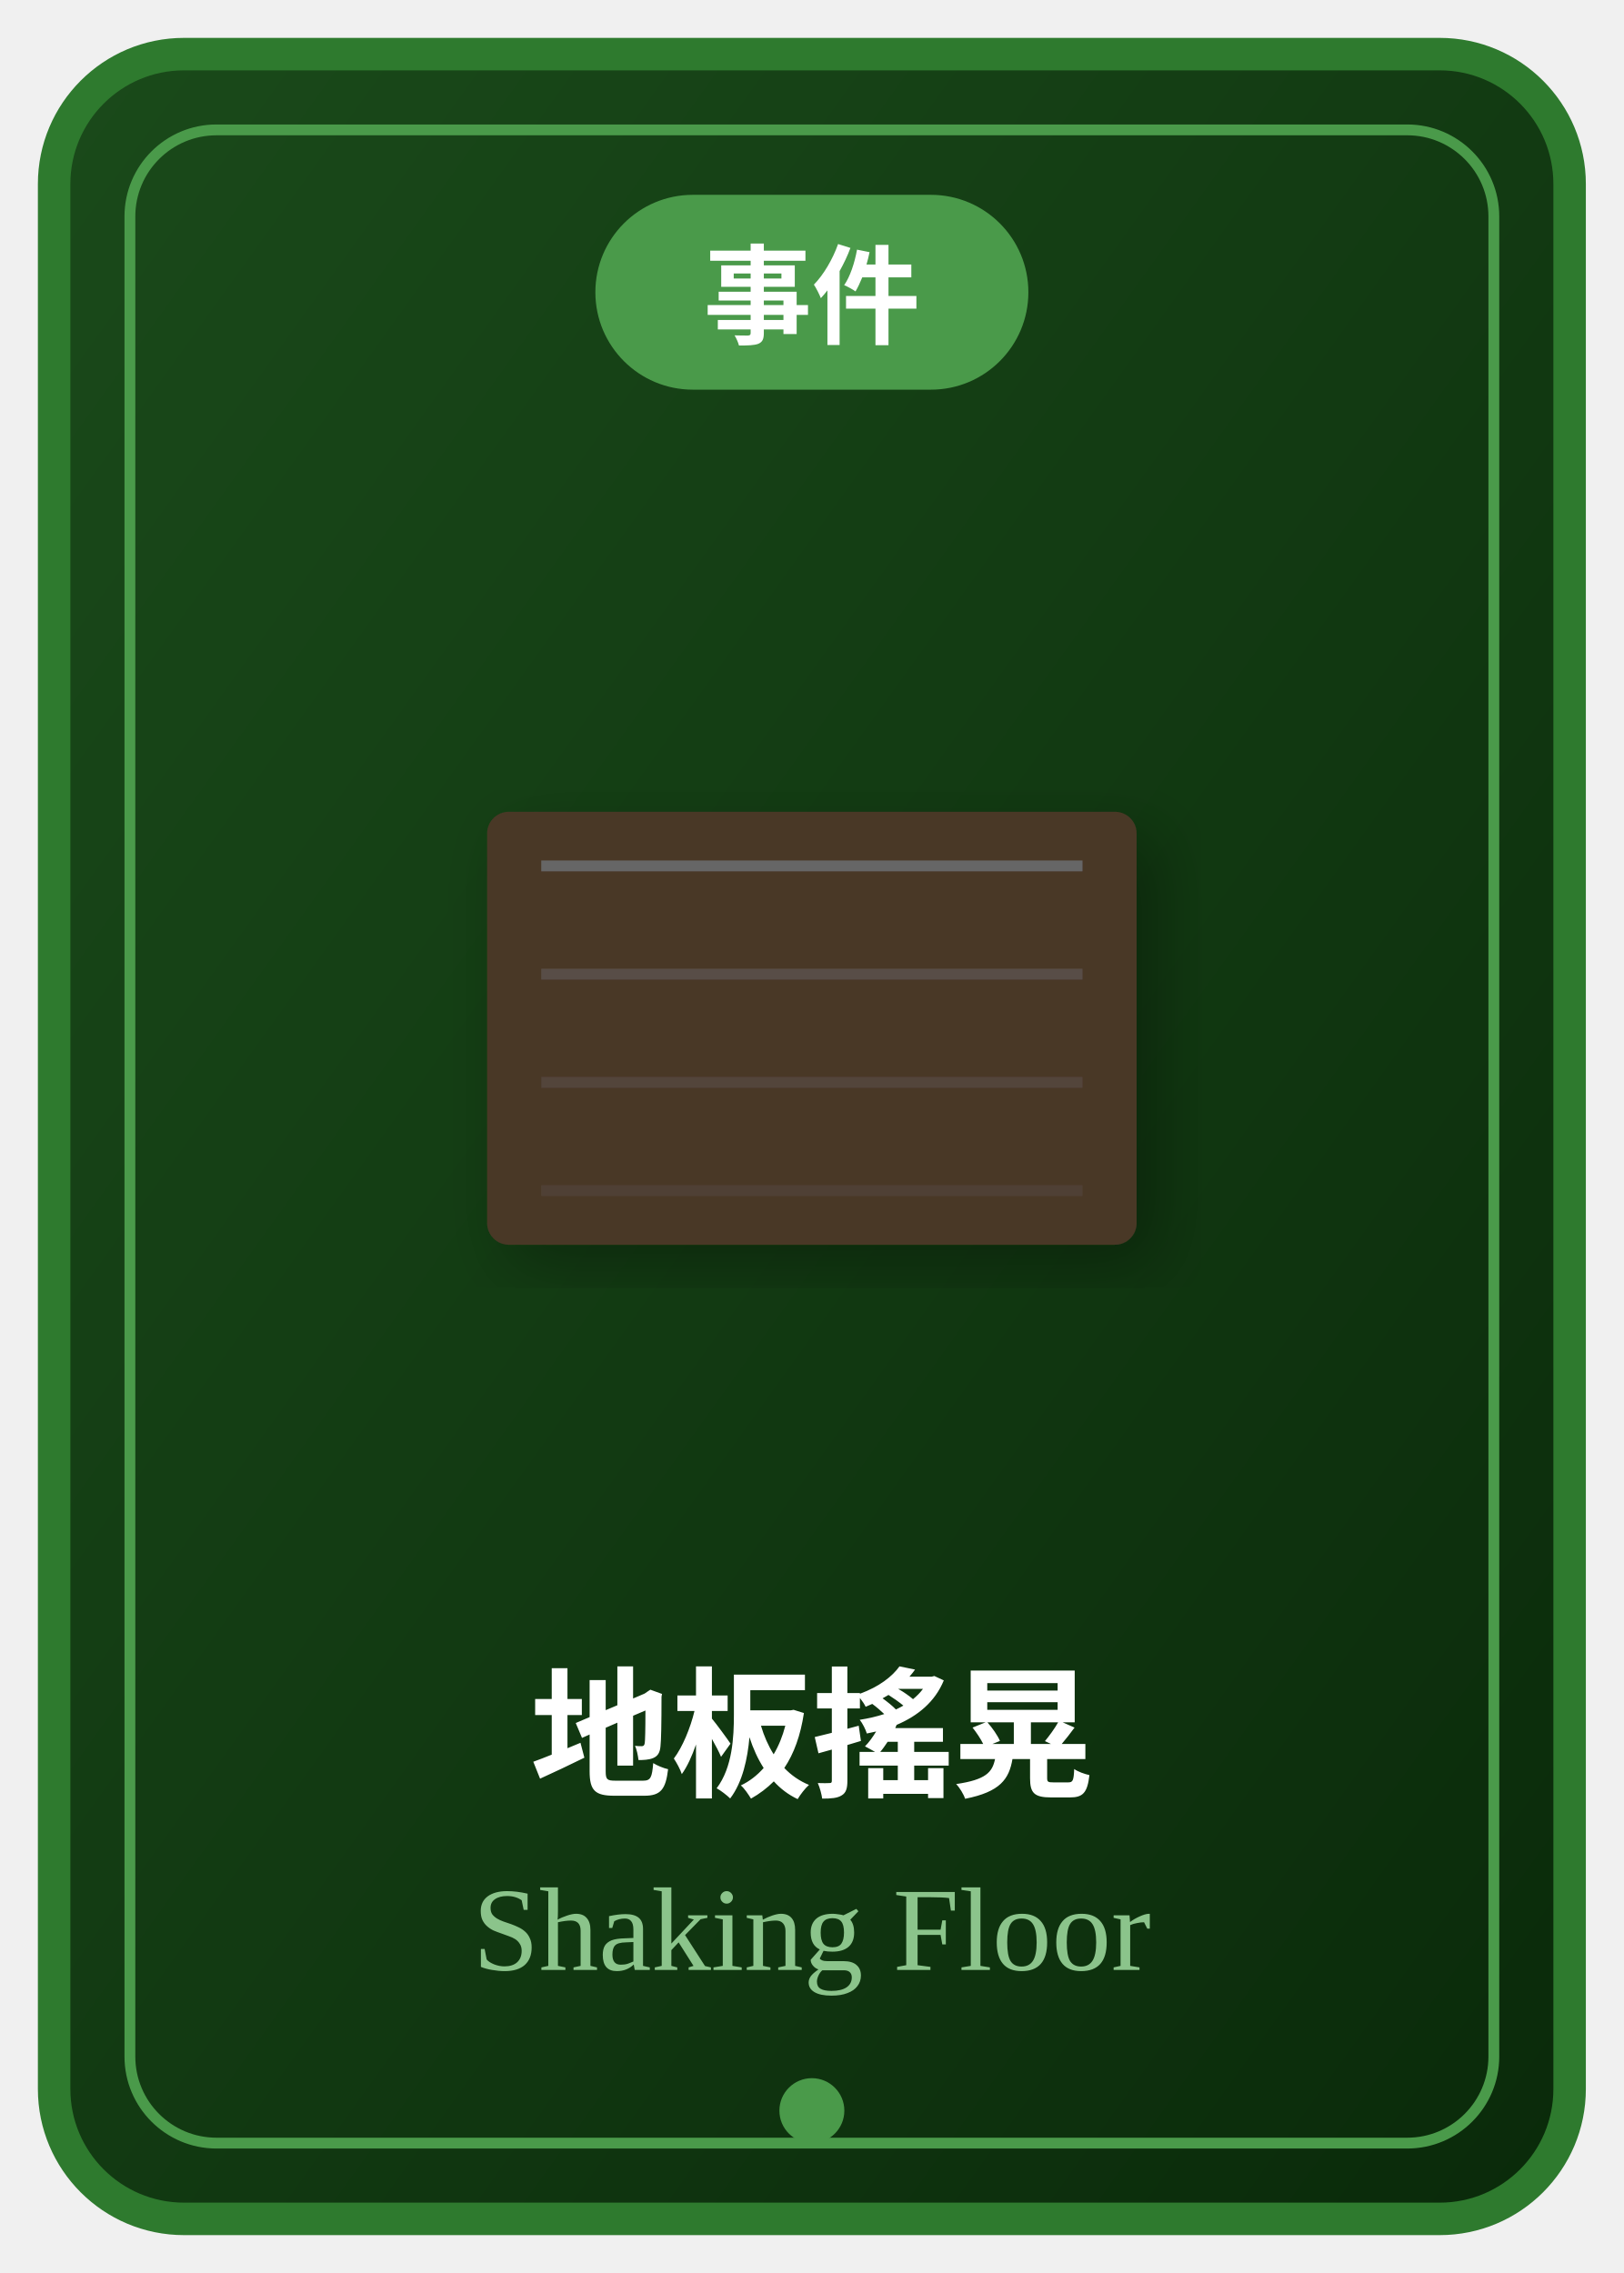
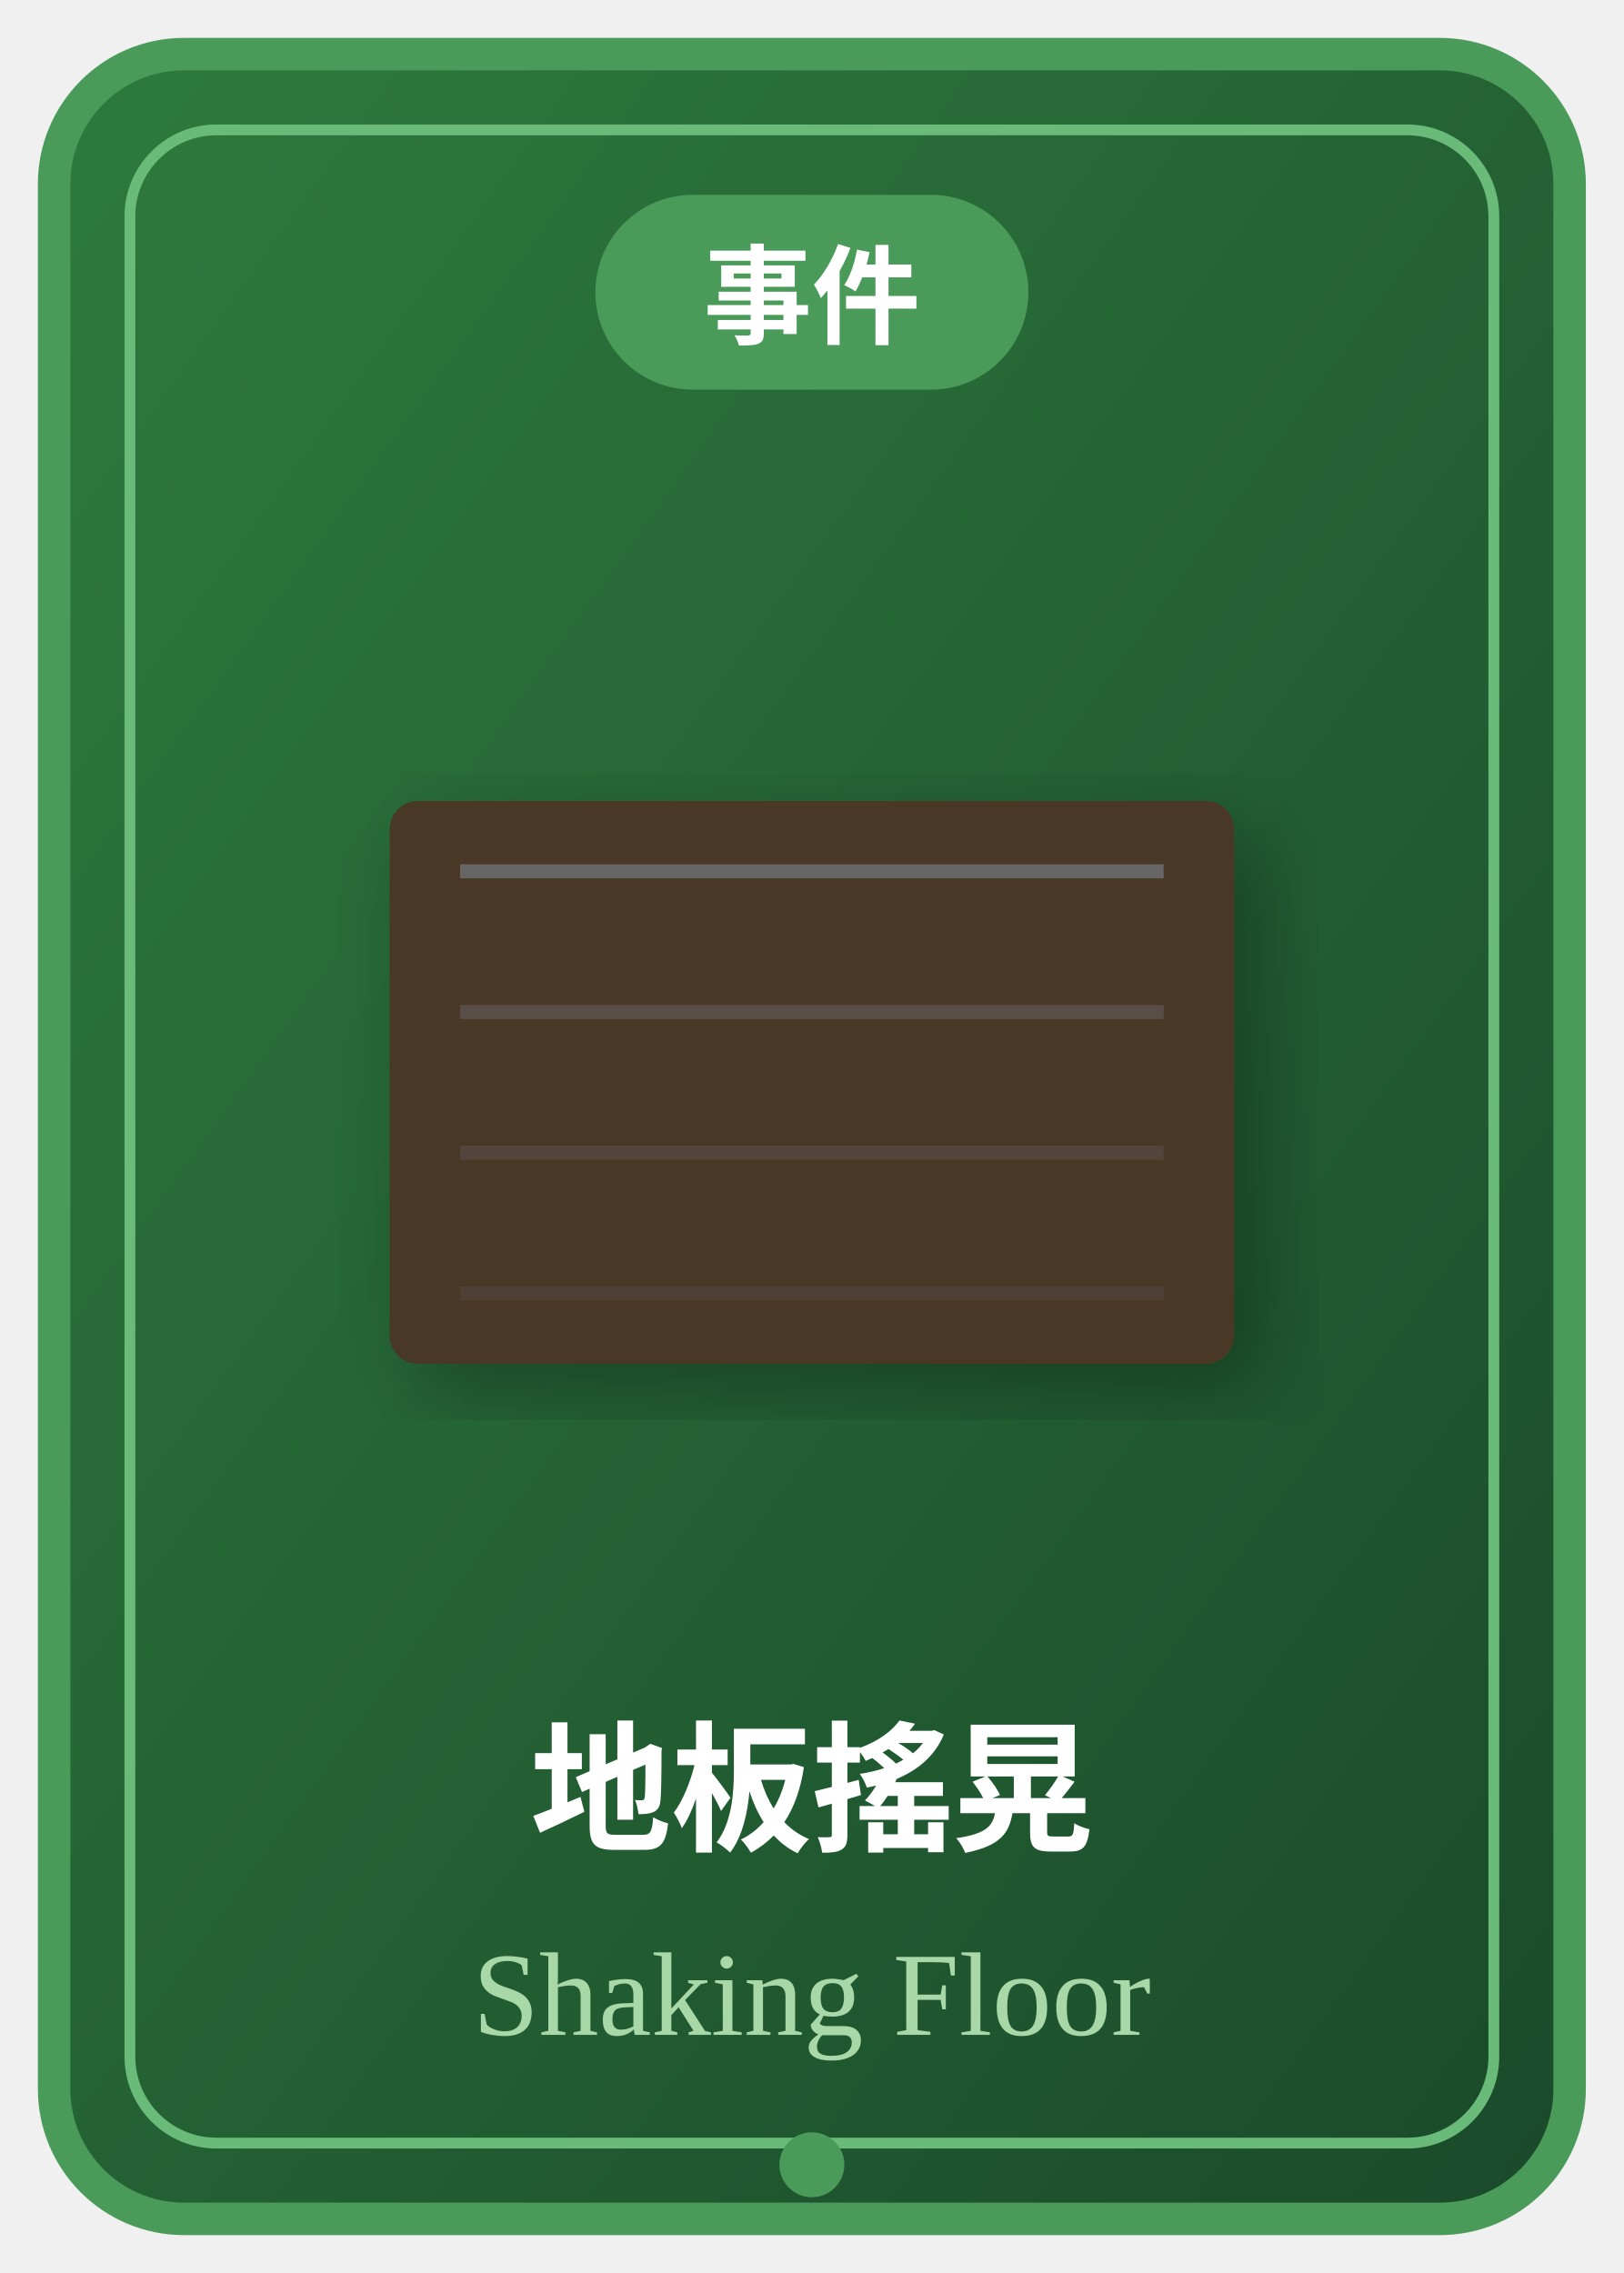
<svg xmlns="http://www.w3.org/2000/svg" viewBox="0 0 150 210" width="150" height="210">
  <defs>
    <linearGradient id="cardBg" x1="0%" y1="0%" x2="100%" y2="100%">
-       <stop offset="0%" style="stop-color:#1A4A1A" />
-       <stop offset="100%" style="stop-color:#0A2A0A" />
+       <stop offset="0%" style="stop-color:#2E7A3E" />
+       <stop offset="100%" style="stop-color:#1A4A2A" />
    </linearGradient>
    <filter id="shadow">
      <feDropShadow dx="2" dy="2" stdDeviation="3" flood-opacity="0.3" />
    </filter>
  </defs>
-   <rect x="5" y="5" width="140" height="200" rx="12" fill="url(#cardBg)" stroke="#2E7A2E" stroke-width="3" />
-   <rect x="12" y="12" width="126" height="186" rx="8" fill="none" stroke="#4A9A4A" stroke-width="1" />
-   <rect x="55" y="18" width="40" height="18" rx="9" fill="#4A9A4A" />
+   <rect x="5" y="5" width="140" height="200" rx="12" fill="url(#cardBg)" stroke="#4A9A5A" stroke-width="3" />
+   <rect x="12" y="12" width="126" height="186" rx="8" fill="none" stroke="#6ABA7A" stroke-width="1" />
+   <rect x="55" y="18" width="40" height="18" rx="9" fill="#4A9A5A" />
  <text x="75" y="31" text-anchor="middle" font-size="10" fill="#FFF" font-weight="bold">事件</text>
-   <g transform="translate(75, 95)" filter="url(#shadow)">
+   <g transform="translate(75, 100) scale(1.3)" filter="url(#shadow)">
    <rect x="-30" y="-20" width="60" height="40" fill="#4A3728" rx="2" />
    <line x1="-25" y1="-15" x2="25" y2="-15" stroke="#666" stroke-width="1" />
    <line x1="-25" y1="-5" x2="25" y2="-5" stroke="#666" stroke-width="1" opacity="0.5" />
    <line x1="-25" y1="5" x2="25" y2="5" stroke="#666" stroke-width="1" opacity="0.3" />
    <line x1="-25" y1="15" x2="25" y2="15" stroke="#666" stroke-width="1" opacity="0.2" />
  </g>
-   <text x="75" y="165" text-anchor="middle" font-size="13" fill="#FFF" font-weight="bold">地板搖晃</text>
-   <text x="75" y="182" text-anchor="middle" font-size="11" fill="#8BC48B">Shaking Floor</text>
-   <circle cx="75" cy="195" r="3" fill="#4A9A4A" />
+   <text x="75" y="170" text-anchor="middle" font-size="13" fill="#FFF" font-weight="bold">地板搖晃</text>
+   <text x="75" y="188" text-anchor="middle" font-size="11" fill="#A8D8A8">Shaking Floor</text>
+   <circle cx="75" cy="200" r="3" fill="#4A9A5A" />
</svg>
